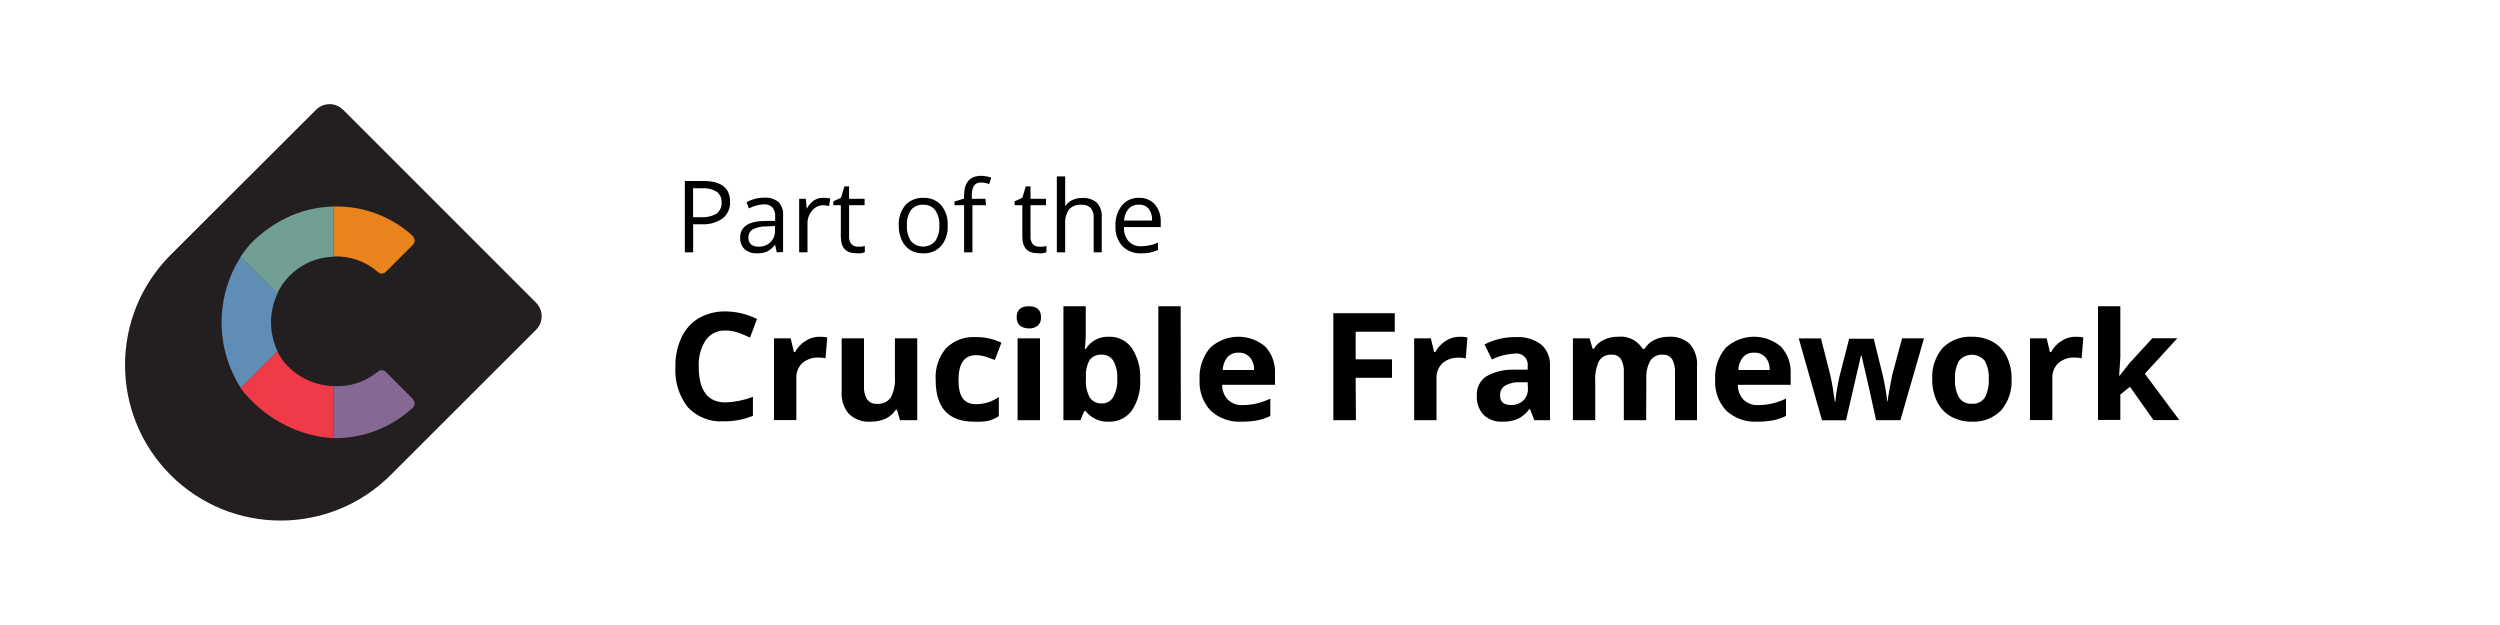
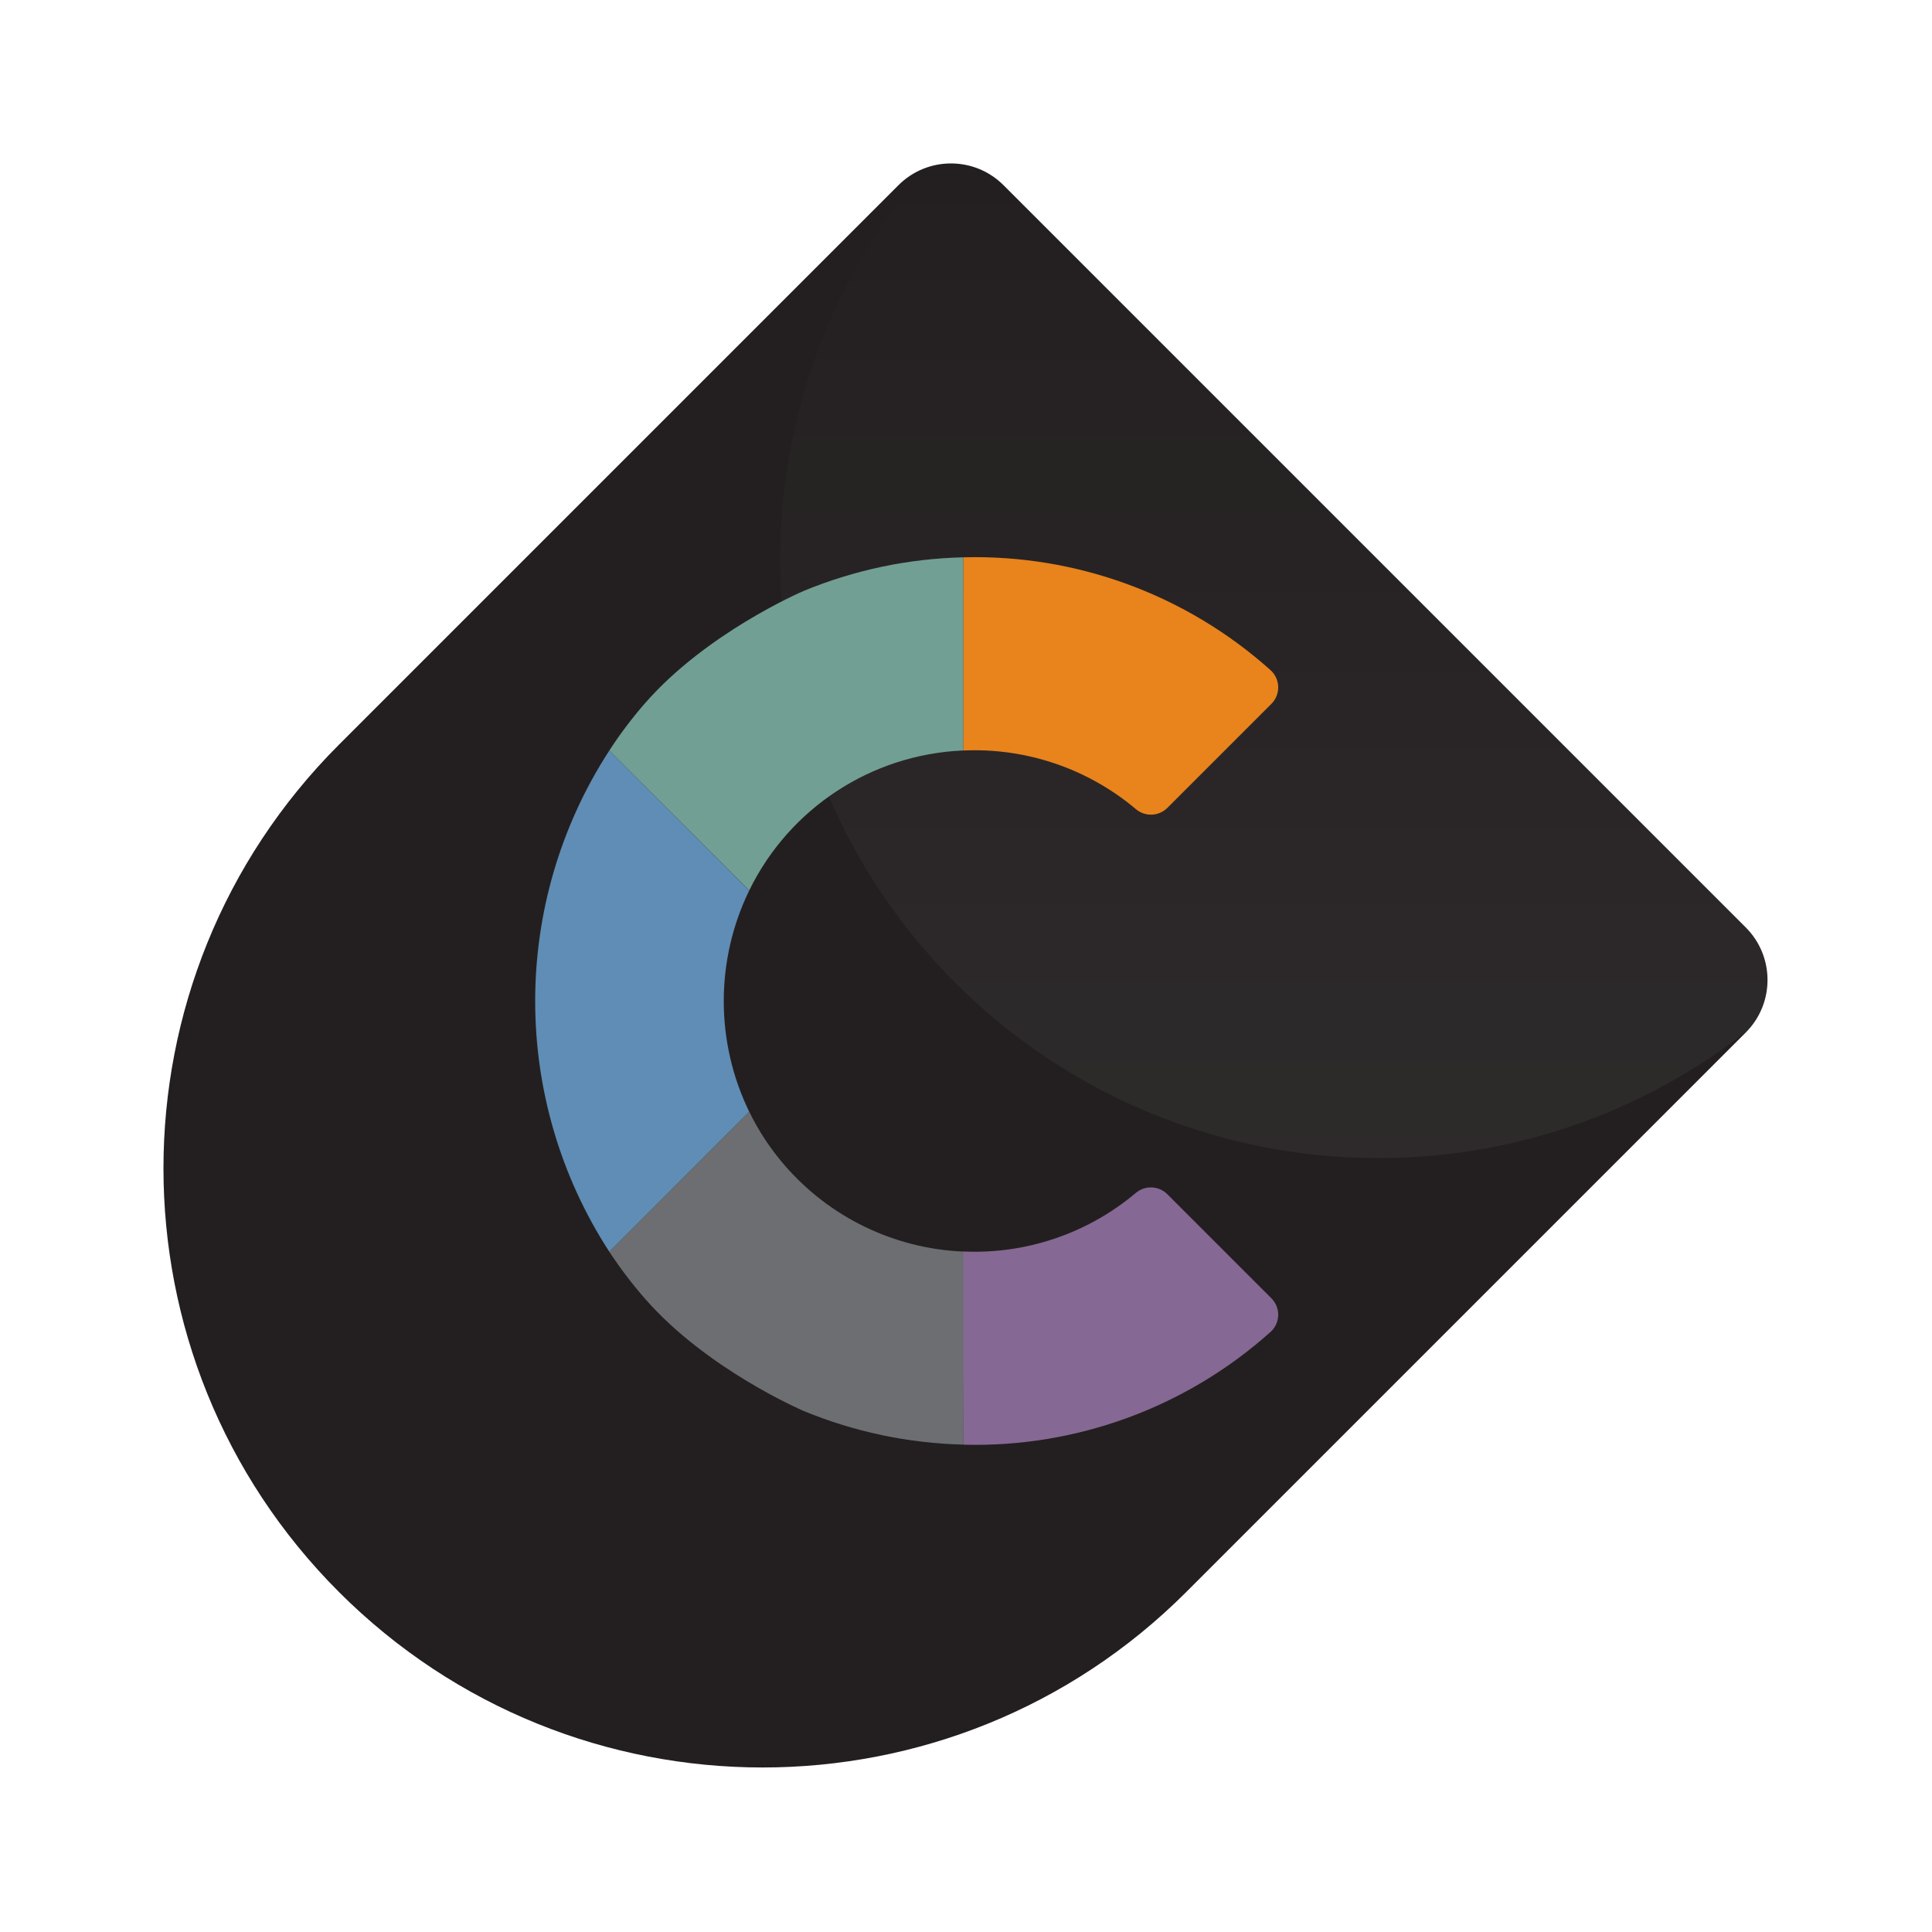
- <svg xmlns="http://www.w3.org/2000/svg" id="Layer_1" data-name="Layer 1" viewBox="0 0 300 75">
+ <svg xmlns="http://www.w3.org/2000/svg" id="Layer_1" data-name="Layer 1" viewBox="0 0 260 260">
  <defs>
-     <style>.cls-1{fill:#231f20;}.cls-2{fill:#5f8db5;}.cls-3{fill:#719f94;}.cls-4{fill:#e9831c;}.cls-5{fill:#ef3a47;}.cls-6{fill:#866894;}</style>
+     <style>.cls-1{fill:#231f20;}.cls-2{fill:url(#linear-gradient);}.cls-3{fill:#5f8db5;}.cls-4{fill:#719f94;}.cls-5{fill:#e9831c;}.cls-6{fill:#6d6e71;}.cls-7{fill:#866894;}</style>
+     <linearGradient id="linear-gradient" x1="2348.15" y1="-1788.57" x2="2481.99" y2="-1788.57" gradientTransform="translate(1960 2504) rotate(-90)" gradientUnits="userSpaceOnUse">
+       <stop offset="0" stop-color="#fff" stop-opacity="0.05" />
+       <stop offset="1" stop-color="#fff" stop-opacity="0" />
+     </linearGradient>
  </defs>
-   <path class="cls-1" d="M41.18,13.18,64.32,36.32a2.29,2.29,0,0,1,0,3.26L46.88,57a18.68,18.68,0,0,1-26.41,0h0a18.68,18.68,0,0,1,0-26.41h0L37.92,13.18A2.29,2.29,0,0,1,41.18,13.18Z" />
-   <path class="cls-2" d="M33.31,35.21l-4.41-4.4a14.58,14.58,0,0,0,0,15.75l4.41-4.4a8.06,8.06,0,0,1,0-6.95Z" />
-   <path class="cls-3" d="M40,24.78a14,14,0,0,0-5,1.07h0A15.53,15.53,0,0,0,30,29.32a14.7,14.7,0,0,0-1.14,1.49l4.41,4.4a7.7,7.7,0,0,1,6.6-4.4H40v-6Z" />
-   <path class="cls-4" d="M49.52,28.3A13.6,13.6,0,0,0,40,24.78v6a7.53,7.53,0,0,1,5.31,1.83.69.69,0,0,0,1,0l3.24-3.24a.72.72,0,0,0,0-1Z" />
-   <path class="cls-5" d="M40,52.58A14.51,14.51,0,0,1,35,51.38h0A15.64,15.64,0,0,1,30,47.9a12.05,12.05,0,0,1-1.14-1.34l4.41-4.4a7.22,7.22,0,0,0,1.06,1.57A8,8,0,0,0,40,46.33h0v6.25Z" />
-   <path class="cls-6" d="M49.54,47.88,46.3,44.63a.72.72,0,0,0-1,0A7.6,7.6,0,0,1,40,46.33v6.25a13.75,13.75,0,0,0,9.52-3.64.71.71,0,0,0,.05-1Z" />
-   <path d="M87.08,39.66a2.79,2.79,0,0,0-2.39,1.15A5.42,5.42,0,0,0,83.85,44c0,2.86,1.07,4.29,3.23,4.29a10.15,10.15,0,0,0,3.27-.67v2.28a9.06,9.06,0,0,1-3.53.66,5.4,5.4,0,0,1-4.29-1.7A7.19,7.19,0,0,1,81.05,44a7.89,7.89,0,0,1,.73-3.51,5.24,5.24,0,0,1,2.09-2.32,6.27,6.27,0,0,1,3.21-.8,8.58,8.58,0,0,1,3.76.91L90,40.51a14.81,14.81,0,0,0-1.45-.6A4.35,4.35,0,0,0,87.08,39.66Z" />
-   <path d="M98.36,40.41a4.58,4.58,0,0,1,.91.08L99.06,43a3,3,0,0,0-.79-.09,2.86,2.86,0,0,0-2,.66,2.4,2.4,0,0,0-.71,1.84v5H92.88V40.6h2l.39,1.65h.13a3.77,3.77,0,0,1,1.24-1.33A3,3,0,0,1,98.36,40.41Z" />
-   <path d="M108,50.42l-.36-1.25h-.14a2.88,2.88,0,0,1-1.22,1.06,4.17,4.17,0,0,1-1.8.37,3.41,3.41,0,0,1-2.61-.93A3.68,3.68,0,0,1,101,47V40.6h2.68v5.74a2.67,2.67,0,0,0,.38,1.59,1.35,1.35,0,0,0,1.2.53,1.83,1.83,0,0,0,1.63-.75,4.69,4.69,0,0,0,.5-2.49V40.6h2.68v9.82Z" />
-   <path d="M116.87,50.6q-4.59,0-4.59-5a5.36,5.36,0,0,1,1.25-3.82,4.68,4.68,0,0,1,3.58-1.33,6.94,6.94,0,0,1,3.06.67l-.79,2.08c-.43-.17-.82-.31-1.18-.42a3.79,3.79,0,0,0-1.09-.16c-1.4,0-2.09,1-2.09,3s.69,2.88,2.09,2.88a4.71,4.71,0,0,0,1.43-.21,5,5,0,0,0,1.32-.64v2.29a4.1,4.1,0,0,1-1.32.57A7.09,7.09,0,0,1,116.87,50.6Z" />
-   <path d="M122,38.06c0-.87.49-1.31,1.46-1.31s1.46.44,1.46,1.31a1.26,1.26,0,0,1-.37,1,1.52,1.52,0,0,1-1.09.35C122.51,39.38,122,38.94,122,38.06Zm2.8,12.36h-2.69V40.6h2.69Z" />
-   <path d="M133.09,40.41a3.21,3.21,0,0,1,2.73,1.36,6.22,6.22,0,0,1,1,3.72,6.08,6.08,0,0,1-1,3.77A3.28,3.28,0,0,1,133,50.6a3.24,3.24,0,0,1-2.71-1.26h-.19l-.44,1.08h-2.05V36.75h2.68v3.18c0,.4,0,1-.11,1.94h.11A3.1,3.1,0,0,1,133.09,40.41Zm-.86,2.15a1.69,1.69,0,0,0-1.45.61,3.55,3.55,0,0,0-.47,2v.29a4.14,4.14,0,0,0,.47,2.26,1.67,1.67,0,0,0,1.49.69,1.48,1.48,0,0,0,1.31-.76,4.07,4.07,0,0,0,.49-2.21,3.91,3.91,0,0,0-.49-2.18A1.56,1.56,0,0,0,132.23,42.56Z" />
-   <path d="M141.7,50.42H139V36.75h2.68Z" />
-   <path d="M149,50.6a5.09,5.09,0,0,1-3.71-1.31,5,5,0,0,1-1.34-3.71,5.49,5.49,0,0,1,1.24-3.82,5,5,0,0,1,6.66-.16A4.5,4.5,0,0,1,153,44.88v1.3h-6.34a2.53,2.53,0,0,0,.68,1.78,2.36,2.36,0,0,0,1.77.65,7.58,7.58,0,0,0,1.68-.19,8,8,0,0,0,1.65-.59v2.08a6.34,6.34,0,0,1-1.5.52A9.74,9.74,0,0,1,149,50.6Zm-.38-8.28a1.68,1.68,0,0,0-1.33.54,2.48,2.48,0,0,0-.56,1.54h3.76a2.2,2.2,0,0,0-.52-1.54A1.74,1.74,0,0,0,148.58,42.32Z" />
-   <path d="M162.71,50.42H160V37.58h7.37v2.23h-4.69v3.31h4.36v2.22h-4.36Z" />
-   <path d="M175.19,40.41a4.47,4.47,0,0,1,.9.08l-.2,2.52a3,3,0,0,0-.79-.09,2.84,2.84,0,0,0-2,.66,2.37,2.37,0,0,0-.72,1.84v5H169.7V40.6h2l.4,1.65h.13a3.74,3.74,0,0,1,1.23-1.33A3.05,3.05,0,0,1,175.19,40.41Z" />
-   <path d="M184.12,50.42l-.52-1.33h-.07a3.92,3.92,0,0,1-1.4,1.18,4.46,4.46,0,0,1-1.86.33,3,3,0,0,1-2.23-.81,3.1,3.1,0,0,1-.82-2.3,2.61,2.61,0,0,1,1.1-2.31,6.37,6.37,0,0,1,3.3-.82l1.7,0v-.43a1.34,1.34,0,0,0-1.53-1.5,7,7,0,0,0-2.76.71l-.89-1.81a8,8,0,0,1,3.76-.88,4.64,4.64,0,0,1,3,.86A3.16,3.16,0,0,1,186,43.88v6.54Zm-.8-4.55-1,0a3.26,3.26,0,0,0-1.74.42,1.33,1.33,0,0,0-.57,1.18c0,.75.43,1.13,1.3,1.13a2.07,2.07,0,0,0,1.49-.54,1.87,1.87,0,0,0,.55-1.42Z" />
-   <path d="M197.54,50.42h-2.68V44.69a2.9,2.9,0,0,0-.35-1.6,1.26,1.26,0,0,0-1.12-.53,1.63,1.63,0,0,0-1.5.75,5,5,0,0,0-.46,2.49v4.62h-2.68V40.6h2l.37,1.26h.14a2.69,2.69,0,0,1,1.15-1.06,3.65,3.65,0,0,1,1.71-.39,3.08,3.08,0,0,1,3,1.45h.24a2.62,2.62,0,0,1,1.16-1.07,3.9,3.9,0,0,1,1.74-.38,3.42,3.42,0,0,1,2.52.86,3.73,3.73,0,0,1,.86,2.75v6.4H201V44.69a3,3,0,0,0-.35-1.6,1.28,1.28,0,0,0-1.13-.53,1.68,1.68,0,0,0-1.47.7,4,4,0,0,0-.49,2.23Z" />
-   <path d="M210.87,50.6a5.09,5.09,0,0,1-3.71-1.31,5,5,0,0,1-1.34-3.71,5.49,5.49,0,0,1,1.24-3.82,5,5,0,0,1,6.66-.16,4.5,4.5,0,0,1,1.16,3.28v1.3h-6.34a2.53,2.53,0,0,0,.68,1.78,2.36,2.36,0,0,0,1.77.65,7.58,7.58,0,0,0,1.68-.19,8,8,0,0,0,1.65-.59v2.08a6.34,6.34,0,0,1-1.5.52A9.74,9.74,0,0,1,210.87,50.6Zm-.38-8.28a1.68,1.68,0,0,0-1.33.54,2.48,2.48,0,0,0-.56,1.54h3.76a2.2,2.2,0,0,0-.52-1.54A1.74,1.74,0,0,0,210.49,42.32Z" />
-   <path d="M225.13,50.42,224.38,47l-1-4.34h-.06l-1.8,7.77h-2.88l-2.79-9.82h2.67L219.63,45c.18.78.37,1.85.56,3.22h.05a15.8,15.8,0,0,1,.31-2.11l.14-.75,1.21-4.71h2.95L226,45.31c0,.13.06.32.11.57s.1.52.15.8.09.57.13.84.06.49.06.65h.05c.06-.42.15-1,.29-1.73s.23-1.23.29-1.49l1.17-4.35h2.63l-2.83,9.82Z" />
-   <path d="M241.39,45.49a5.33,5.33,0,0,1-1.26,3.76,4.61,4.61,0,0,1-3.53,1.35,5,5,0,0,1-2.49-.62,4.09,4.09,0,0,1-1.66-1.78,5.92,5.92,0,0,1-.58-2.71,5.28,5.28,0,0,1,1.25-3.74,4.64,4.64,0,0,1,3.54-1.34,5,5,0,0,1,2.49.62,4.06,4.06,0,0,1,1.66,1.77A5.83,5.83,0,0,1,241.39,45.49Zm-6.79,0a4.12,4.12,0,0,0,.48,2.21,1.71,1.71,0,0,0,1.56.75,1.68,1.68,0,0,0,1.54-.75,4.2,4.2,0,0,0,.47-2.21,4.08,4.08,0,0,0-.47-2.18,2,2,0,0,0-3.11,0A4.12,4.12,0,0,0,234.6,45.49Z" />
-   <path d="M249.09,40.41a4.51,4.51,0,0,1,.91.08L249.8,43a3,3,0,0,0-.8-.09,2.81,2.81,0,0,0-2,.66,2.37,2.37,0,0,0-.72,1.84v5h-2.68V40.6h2l.39,1.65h.14a3.65,3.65,0,0,1,1.23-1.33A3,3,0,0,1,249.09,40.41Z" />
-   <path d="M254.36,45.08l1.17-1.49,2.75-3h3l-3.9,4.26,4.14,5.56h-3.1l-2.83-4-1.15.93v3.05h-2.68V36.75h2.68v6.1l-.14,2.23Z" />
-   <path d="M87.61,24.21a2.39,2.39,0,0,1-.89,2,4,4,0,0,1-2.54.7h-1v3.37h-1V21.72H84.4Q87.61,21.72,87.61,24.21Zm-4.44,1.85h.9A3.32,3.32,0,0,0,86,25.63a1.58,1.58,0,0,0,.59-1.37A1.49,1.49,0,0,0,86,23a3,3,0,0,0-1.73-.41H83.17Z" />
-   <path d="M93.21,30.28l-.2-.91H93a2.78,2.78,0,0,1-.95.82,3,3,0,0,1-1.2.21,2.13,2.13,0,0,1-1.49-.49,1.81,1.81,0,0,1-.54-1.4c0-1.3,1-2,3.11-2l1.09,0V26a1.61,1.61,0,0,0-.33-1.12,1.34,1.34,0,0,0-1-.36,4.25,4.25,0,0,0-1.82.49l-.29-.74a4.18,4.18,0,0,1,1-.41,4.32,4.32,0,0,1,1.13-.14,2.43,2.43,0,0,1,1.7.51,2.11,2.11,0,0,1,.56,1.63v4.38ZM91,29.6a2,2,0,0,0,1.42-.5A1.83,1.83,0,0,0,93,27.71v-.59l-1,.05a3.36,3.36,0,0,0-1.67.36,1.09,1.09,0,0,0-.52,1,1,1,0,0,0,.32.8A1.31,1.31,0,0,0,91,29.6Z" />
-   <path d="M98.86,23.74a4.49,4.49,0,0,1,.77.07l-.14.91a3.2,3.2,0,0,0-.7-.09,1.71,1.71,0,0,0-1.33.63,2.31,2.31,0,0,0-.56,1.58v3.44h-1V23.86h.8l.11,1.19h0a2.93,2.93,0,0,1,.86-1A2,2,0,0,1,98.86,23.74Z" />
-   <path d="M102.9,29.6a4,4,0,0,0,.5,0,3.43,3.43,0,0,0,.38-.08v.74a1.34,1.34,0,0,1-.46.13,4,4,0,0,1-.56,0c-1.24,0-1.86-.65-1.86-2V24.62H100v-.47l.92-.41.41-1.37h.56v1.49h1.86v.76h-1.86V28.4a1.28,1.28,0,0,0,.28.89A1,1,0,0,0,102.9,29.6Z" />
-   <path d="M113.72,27.07a3.54,3.54,0,0,1-.79,2.45,2.75,2.75,0,0,1-2.18.88,2.86,2.86,0,0,1-1.53-.4,2.65,2.65,0,0,1-1-1.16,4.11,4.11,0,0,1-.37-1.77,3.55,3.55,0,0,1,.79-2.45,2.79,2.79,0,0,1,2.18-.88,2.71,2.71,0,0,1,2.14.9A3.54,3.54,0,0,1,113.72,27.07Zm-4.89,0a3.09,3.09,0,0,0,.49,1.87,1.94,1.94,0,0,0,2.9,0,3,3,0,0,0,.5-1.87,3,3,0,0,0-.5-1.86,1.73,1.73,0,0,0-1.46-.64,1.7,1.7,0,0,0-1.44.63A3,3,0,0,0,108.83,27.07Z" />
-   <path d="M118.32,24.62h-1.63v5.66h-1V24.62h-1.15v-.44l1.15-.35v-.36q0-2.37,2.07-2.37a4.21,4.21,0,0,1,1.19.21l-.25.78a3,3,0,0,0-1-.19,1,1,0,0,0-.82.37,2.1,2.1,0,0,0-.26,1.18v.41h1.63Z" />
-   <path d="M124.69,29.6a4,4,0,0,0,.5,0l.38-.08v.74a1.41,1.41,0,0,1-.47.13,3.86,3.86,0,0,1-.55,0c-1.25,0-1.87-.65-1.87-2V24.62h-.92v-.47l.92-.41.41-1.37h.57v1.49h1.86v.76h-1.86V28.4a1.33,1.33,0,0,0,.27.89A1,1,0,0,0,124.69,29.6Z" />
-   <path d="M131.24,30.28V26.13a1.7,1.7,0,0,0-.35-1.17,1.45,1.45,0,0,0-1.12-.39,1.82,1.82,0,0,0-1.48.55,2.81,2.81,0,0,0-.47,1.81v3.35h-1V21.17h1v2.76a6.3,6.3,0,0,1,0,.82h0a2.08,2.08,0,0,1,.82-.73,2.63,2.63,0,0,1,1.21-.26,2.44,2.44,0,0,1,1.77.56,2.35,2.35,0,0,1,.59,1.77v4.19Z" />
-   <path d="M136.93,30.4a3,3,0,0,1-2.25-.87,3.34,3.34,0,0,1-.82-2.41,3.71,3.71,0,0,1,.76-2.46,2.55,2.55,0,0,1,2.06-.92,2.43,2.43,0,0,1,1.91.8,3.09,3.09,0,0,1,.7,2.09v.62h-4.42a2.49,2.49,0,0,0,.57,1.71,1.94,1.94,0,0,0,1.52.59,5.13,5.13,0,0,0,2-.43V30a4.77,4.77,0,0,1-1,.32A5.13,5.13,0,0,1,136.93,30.4Zm-.27-5.84a1.61,1.61,0,0,0-1.23.5,2.28,2.28,0,0,0-.54,1.4h3.36a2.14,2.14,0,0,0-.41-1.41A1.46,1.46,0,0,0,136.66,24.56Z" />
+   <path class="cls-1" d="M44.67,46H185.93a10,10,0,0,1,10,10V162.48a80.63,80.63,0,0,1-80.63,80.63h0a80.63,80.63,0,0,1-80.63-80.63V56a10,10,0,0,1,10-10Z" transform="translate(135.99 -39.19) rotate(45)" />
+   <path class="cls-2" d="M128.58,132.28a80.49,80.49,0,0,0,106.6,6.4,10,10,0,0,0-.25-13.86L135,24.93a10,10,0,0,0-10.25-2.4A80.49,80.49,0,0,0,128.58,132.28Z" />
+   <path class="cls-3" d="M100.8,119.82,82,101a62,62,0,0,0,0,67.46l18.83-18.84a34.06,34.06,0,0,1,0-29.79Z" />
+   <path class="cls-4" d="M129.66,75a59.86,59.86,0,0,0-21.56,4.55h0c-.42.18-13,5.64-21.22,15A56.65,56.65,0,0,0,82,101l18.83,18.83A33.6,33.6,0,0,1,129.53,101h.13Z" />
+   <path class="cls-5" d="M121.52,75.78a58.37,58.37,0,0,1,8.14-.75A58.37,58.37,0,0,0,121.52,75.78Z" />
+   <path class="cls-5" d="M108.1,79.58c.78-.32,1.57-.63,2.36-.91C109.67,79,108.88,79.26,108.1,79.58Z" />
+   <path class="cls-5" d="M118.92,76.26c.79-.17,1.57-.31,2.36-.44C120.49,76,119.71,76.09,118.92,76.26Z" />
+   <path class="cls-5" d="M113.57,77.62c1.66-.5,3.33-.94,5-1.29C116.9,76.68,115.23,77.12,113.57,77.62Z" />
+   <path class="cls-5" d="M171,90.2A59.59,59.59,0,0,0,129.66,75v26a33.67,33.67,0,0,1,23.19,7.88,3.13,3.13,0,0,0,4.24-.15l14-14A3.13,3.13,0,0,0,171,90.2Z" />
+   <path class="cls-5" d="M111.13,78.43c.61-.22,1.22-.42,1.84-.62C112.35,78,111.74,78.21,111.13,78.43Z" />
+   <path class="cls-6" d="M129.66,194.41a60.07,60.07,0,0,1-21.56-4.55h0c-.42-.19-13-5.64-21.22-15A57.44,57.44,0,0,1,82,168.45l18.83-18.84a33.21,33.21,0,0,0,4.77,7.22,33.66,33.66,0,0,0,24,11.6h.13Z" />
+   <path class="cls-7" d="M121.52,193.66a61.57,61.57,0,0,0,8.14.75A61.57,61.57,0,0,1,121.52,193.66Z" />
+   <path class="cls-7" d="M108.1,189.86c.78.32,1.57.62,2.36.91C109.67,190.48,108.88,190.18,108.1,189.86Z" />
+   <path class="cls-7" d="M171.08,174.7l-14-14a3.13,3.13,0,0,0-4.24-.15,33.66,33.66,0,0,1-23.19,7.87v26A59.56,59.56,0,0,0,171,179.23,3.12,3.12,0,0,0,171.08,174.7Z" />
+   <path class="cls-7" d="M118.92,193.18c.79.16,1.57.31,2.36.44C120.49,193.49,119.71,193.34,118.92,193.18Z" />
+   <path class="cls-7" d="M113.57,191.82q2.49.75,5,1.29Q116.06,192.57,113.57,191.82Z" />
+   <path class="cls-7" d="M111.13,191c.61.21,1.22.42,1.84.61C112.35,191.43,111.74,191.22,111.13,191Z" />
</svg>
